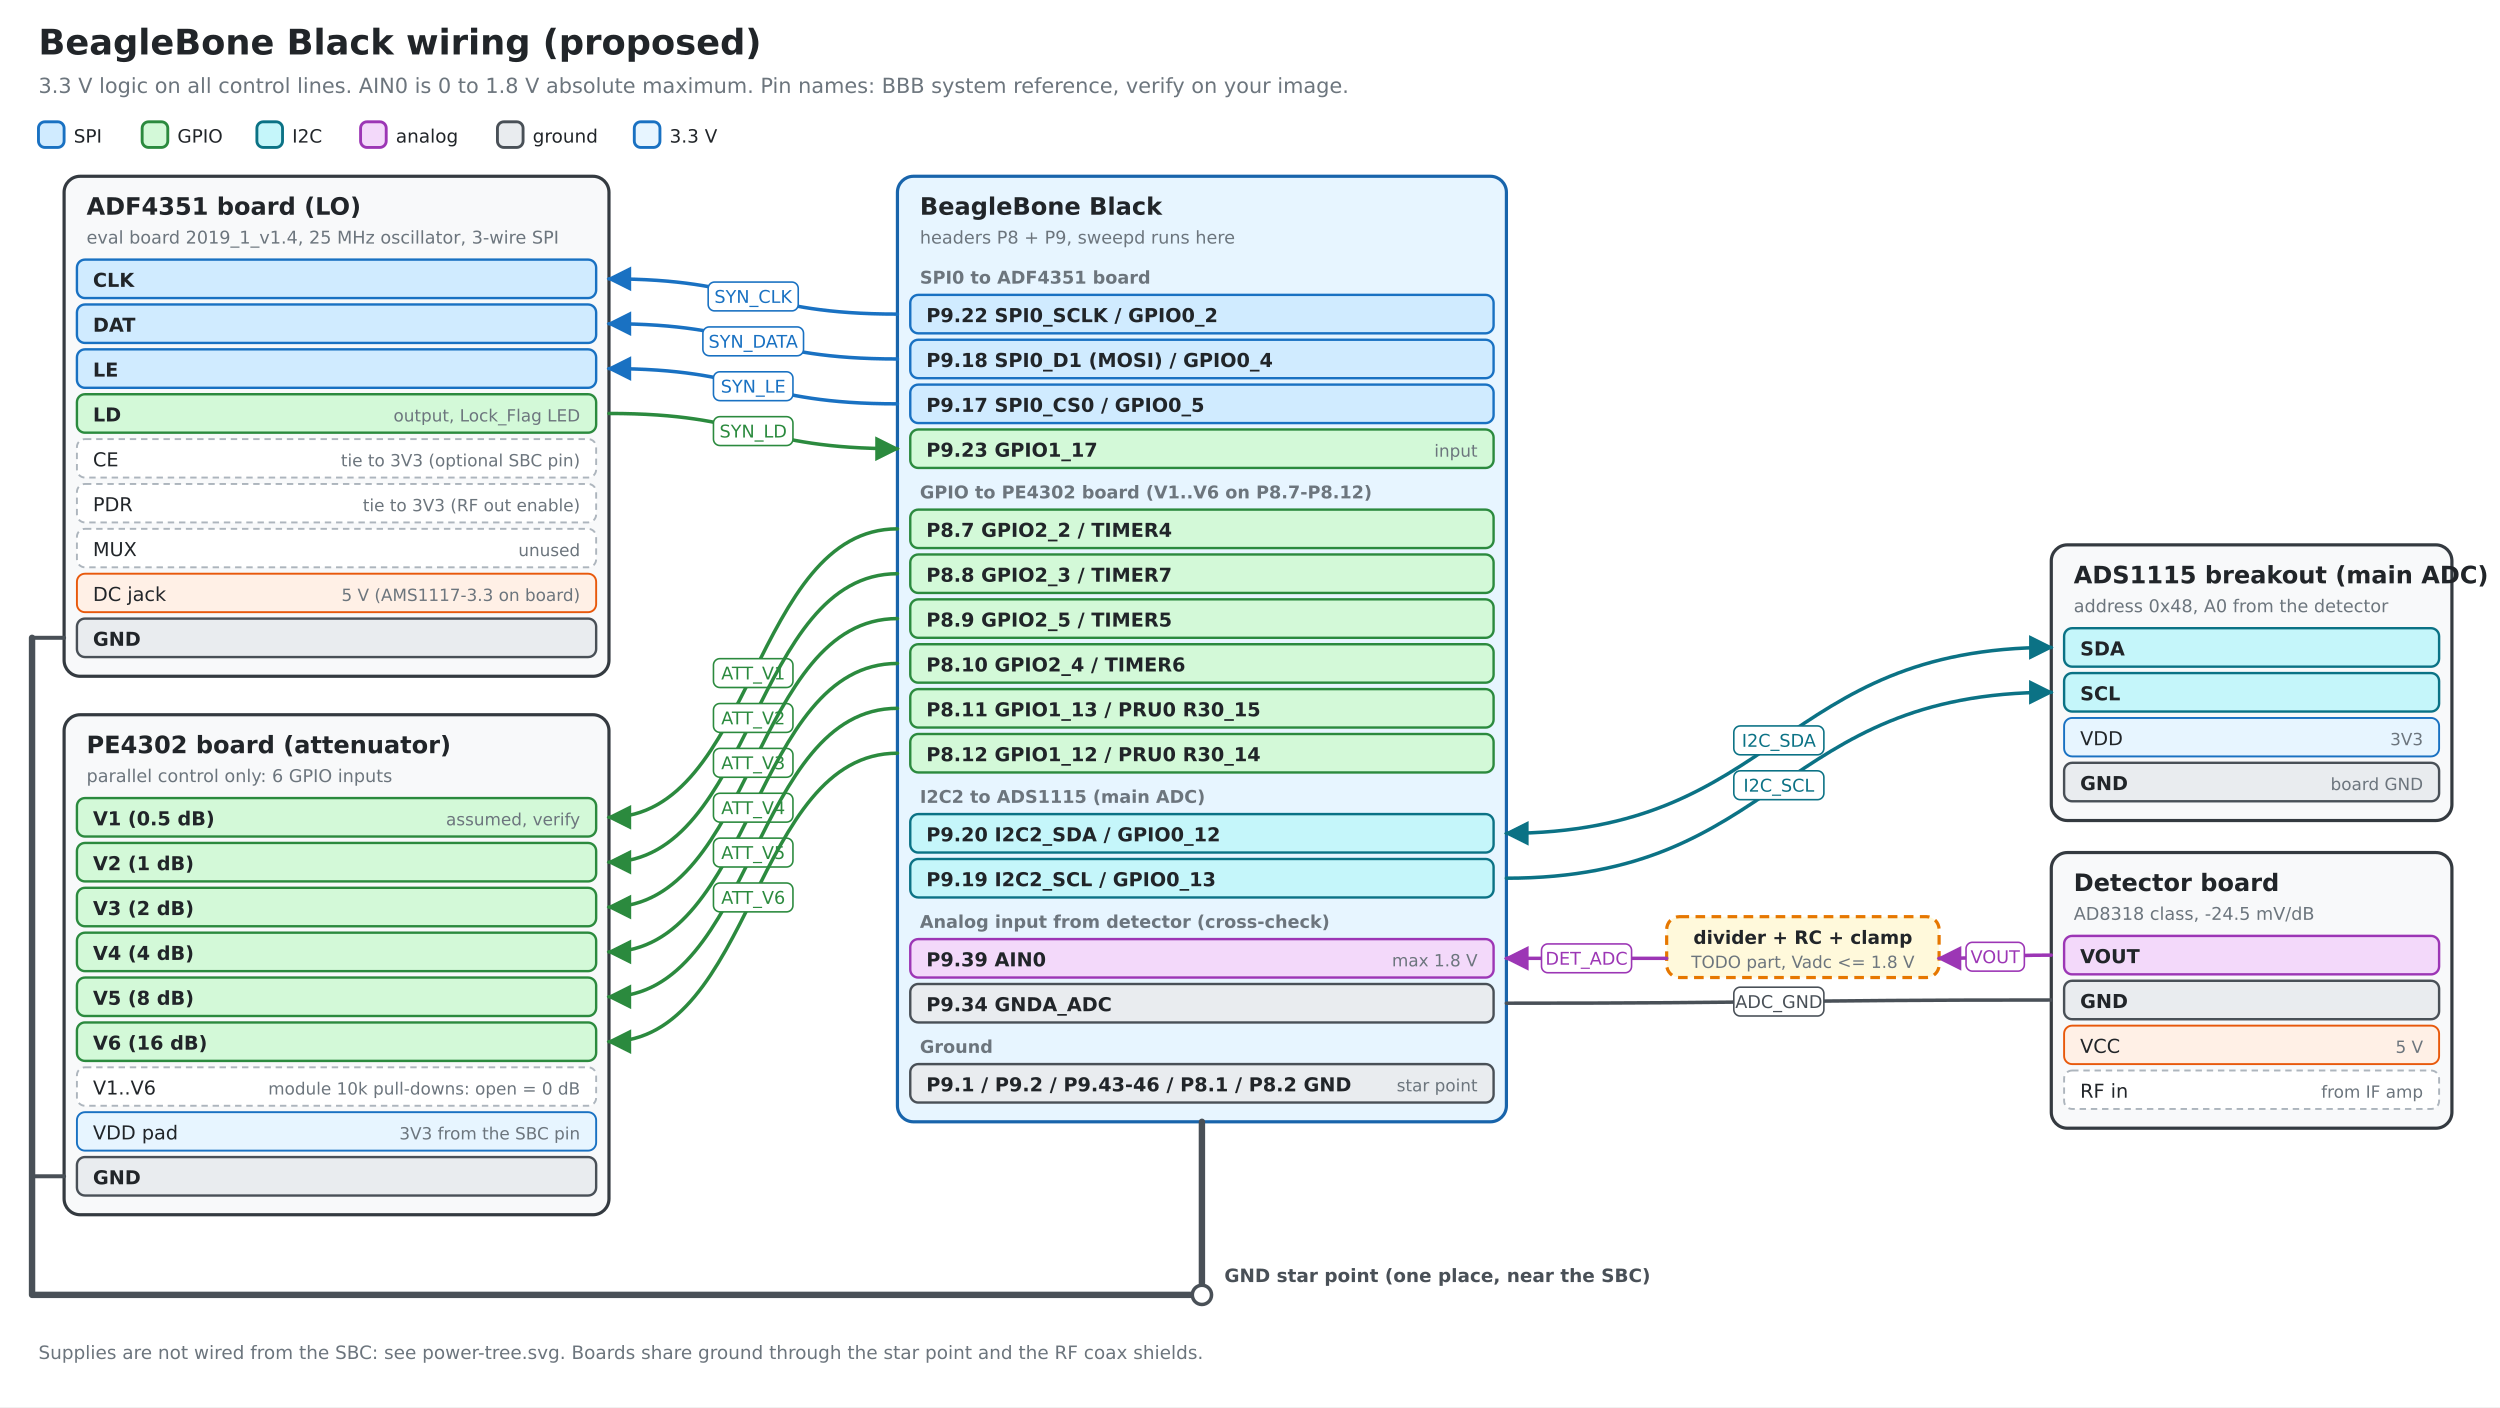
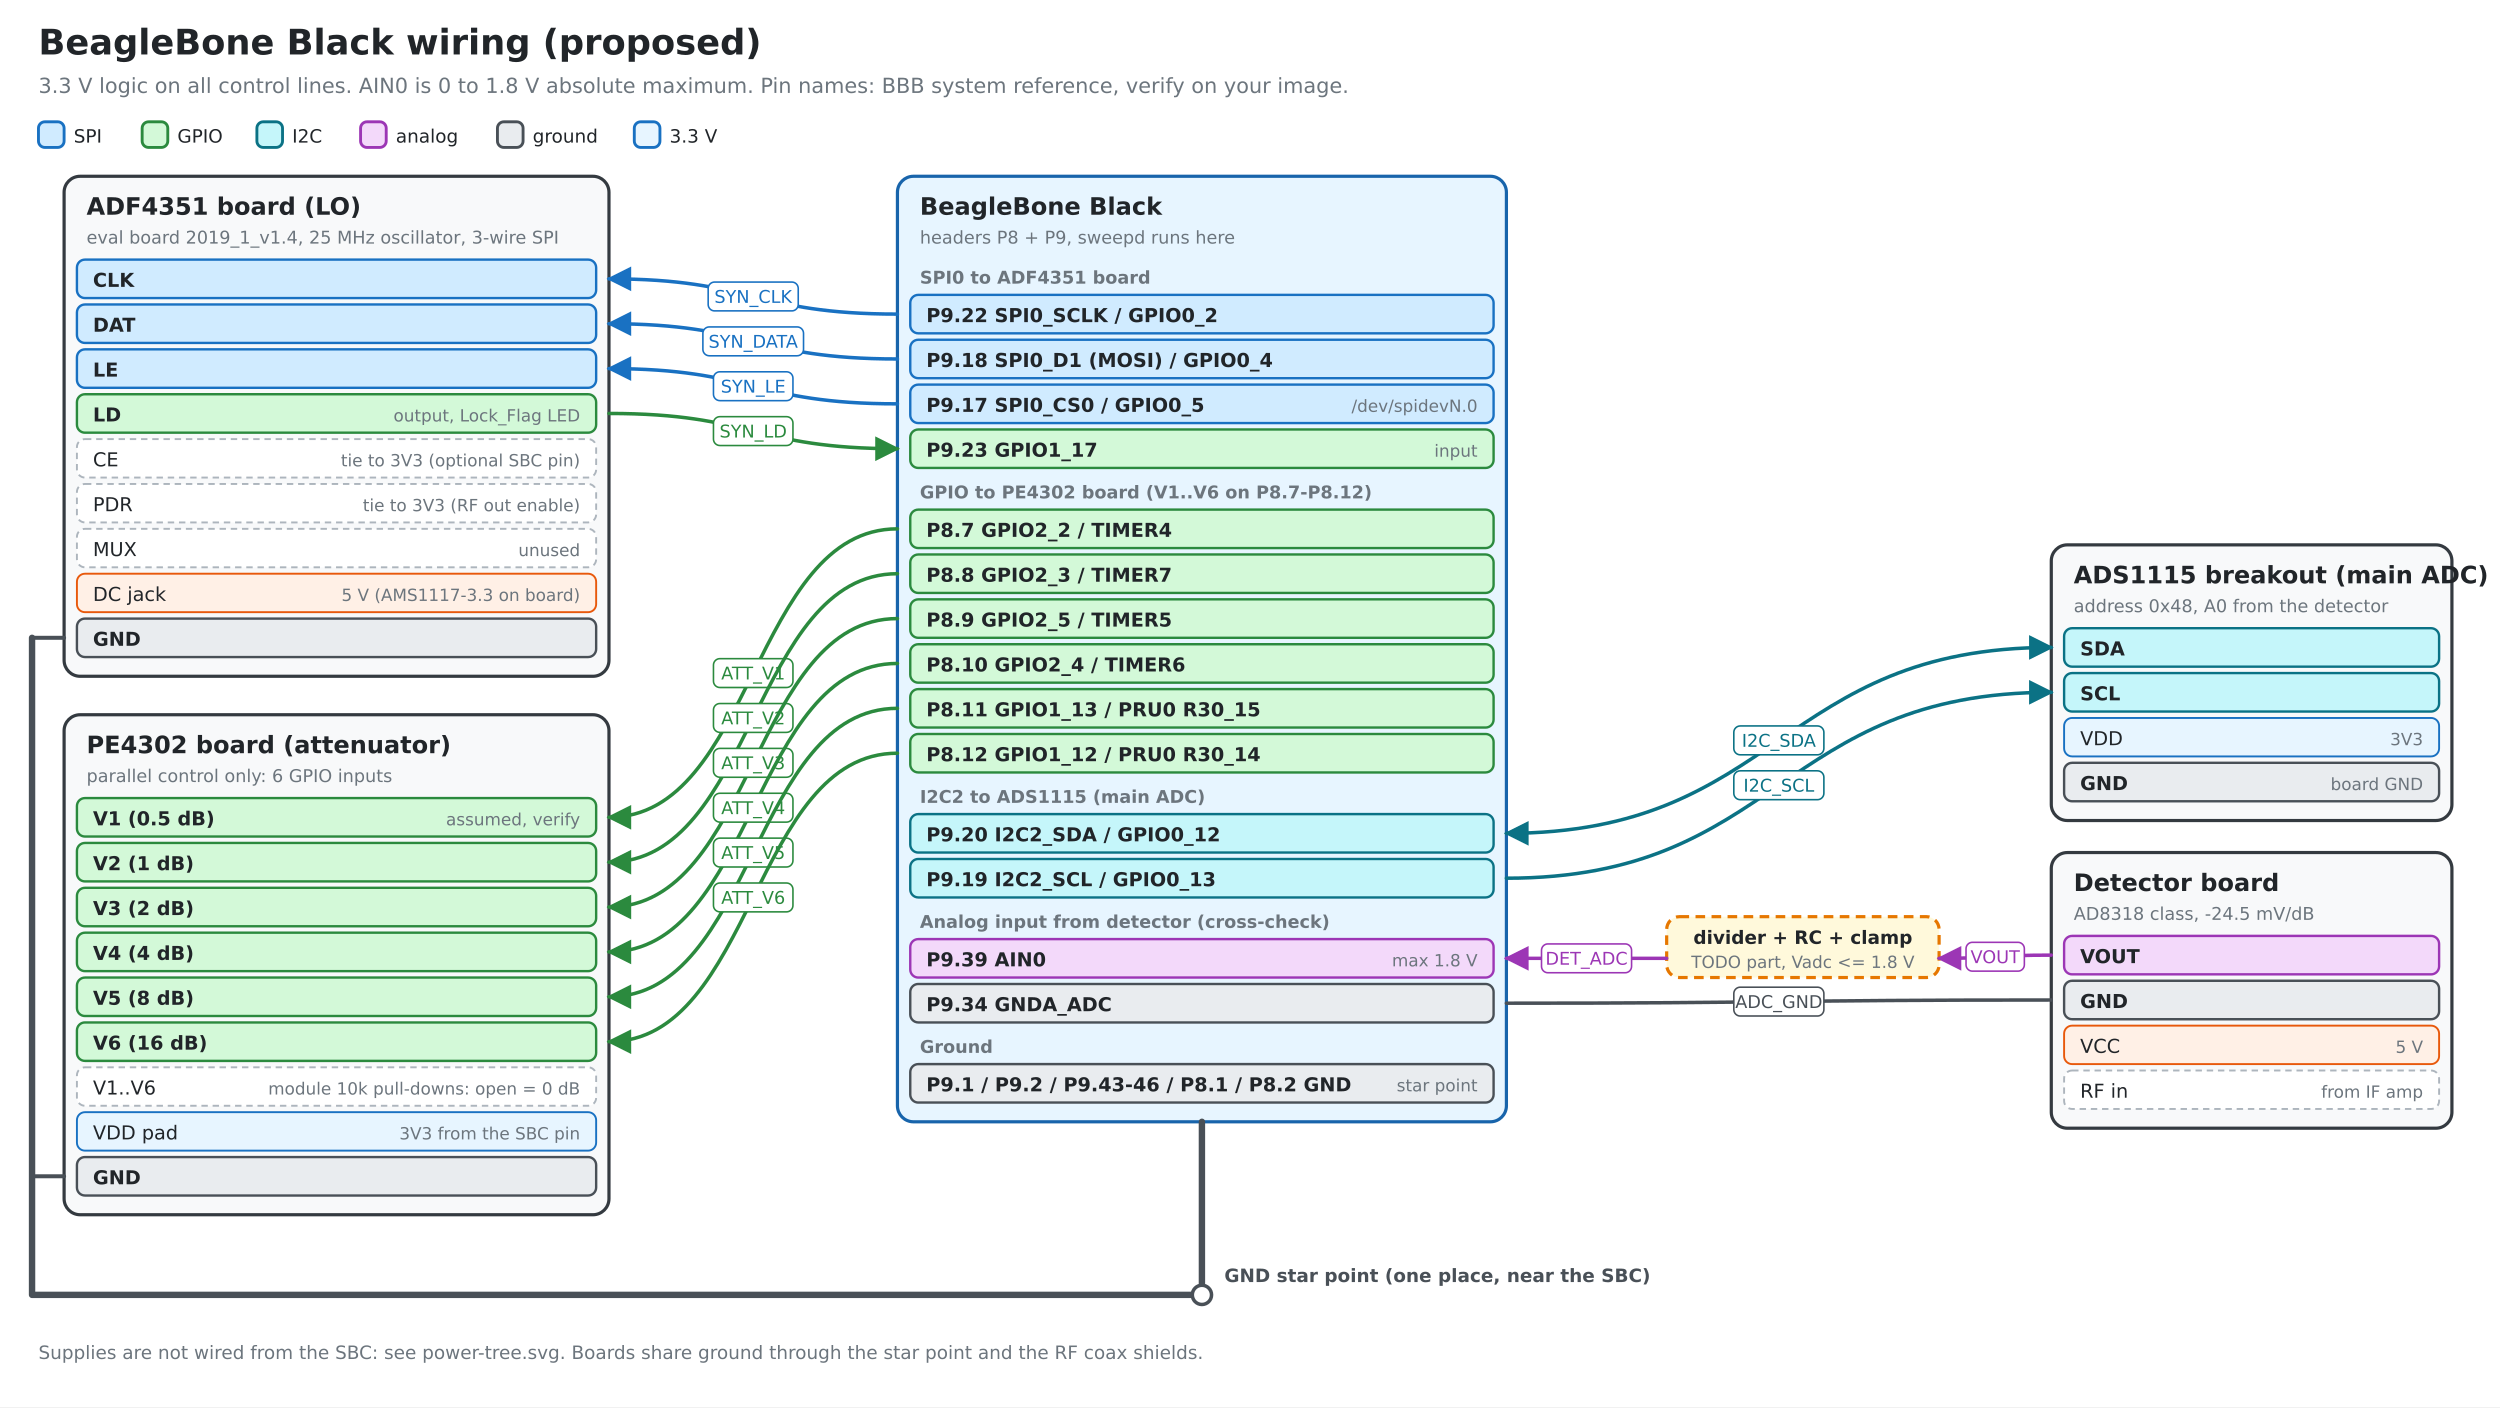
<svg xmlns="http://www.w3.org/2000/svg" width="1560" height="878" viewBox="0 0 1560 878">
  <defs>
    <marker id="a0b7285" viewBox="0 0 10 10" refX="9" refY="5" markerWidth="7" markerHeight="7" orient="auto-start-reverse">
      <path d="M0,0 L10,5 L0,10 z" fill="#0b7285" />
    </marker>
    <marker id="a1971c2" viewBox="0 0 10 10" refX="9" refY="5" markerWidth="7" markerHeight="7" orient="auto-start-reverse">
      <path d="M0,0 L10,5 L0,10 z" fill="#1971c2" />
    </marker>
    <marker id="a2b8a3e" viewBox="0 0 10 10" refX="9" refY="5" markerWidth="7" markerHeight="7" orient="auto-start-reverse">
      <path d="M0,0 L10,5 L0,10 z" fill="#2b8a3e" />
    </marker>
    <marker id="a9c36b5" viewBox="0 0 10 10" refX="9" refY="5" markerWidth="7" markerHeight="7" orient="auto-start-reverse">
      <path d="M0,0 L10,5 L0,10 z" fill="#9c36b5" />
    </marker>
  </defs>
  <rect x="0" y="0" width="1560" height="878" fill="#ffffff" />
  <text x="24.0" y="34.0" font-family="DejaVu Sans, Arial, Helvetica, sans-serif" font-size="22" text-anchor="start" font-weight="bold" fill="#212529">BeagleBone Black wiring (proposed)</text>
  <text x="24.0" y="58.0" font-family="DejaVu Sans, Arial, Helvetica, sans-serif" font-size="13" text-anchor="start" font-weight="normal" fill="#6c757d">3.3 V logic on all control lines. AIN0 is 0 to 1.8 V absolute maximum. Pin names: BBB system reference, verify on your image.</text>
  <rect x="24.0" y="76.0" width="16.0" height="16.0" rx="4" fill="#d0ebff" stroke="#1971c2" stroke-width="1.8" />
  <text x="46.0" y="89.0" font-family="DejaVu Sans, Arial, Helvetica, sans-serif" font-size="11.5" text-anchor="start" font-weight="normal" fill="#212529">SPI</text>
  <rect x="88.7" y="76.0" width="16.0" height="16.0" rx="4" fill="#d3f9d8" stroke="#2b8a3e" stroke-width="1.8" />
  <text x="110.7" y="89.0" font-family="DejaVu Sans, Arial, Helvetica, sans-serif" font-size="11.5" text-anchor="start" font-weight="normal" fill="#212529">GPIO</text>
  <rect x="160.3" y="76.0" width="16.0" height="16.0" rx="4" fill="#c5f6fa" stroke="#0b7285" stroke-width="1.8" />
  <text x="182.3" y="89.0" font-family="DejaVu Sans, Arial, Helvetica, sans-serif" font-size="11.5" text-anchor="start" font-weight="normal" fill="#212529">I2C</text>
  <rect x="225.0" y="76.0" width="16.0" height="16.0" rx="4" fill="#f3d9fa" stroke="#9c36b5" stroke-width="1.8" />
  <text x="247.0" y="89.0" font-family="DejaVu Sans, Arial, Helvetica, sans-serif" font-size="11.5" text-anchor="start" font-weight="normal" fill="#212529">analog</text>
  <rect x="310.4" y="76.0" width="16.0" height="16.0" rx="4" fill="#e9ecef" stroke="#495057" stroke-width="1.8" />
  <text x="332.4" y="89.0" font-family="DejaVu Sans, Arial, Helvetica, sans-serif" font-size="11.5" text-anchor="start" font-weight="normal" fill="#212529">ground</text>
  <rect x="395.8" y="76.0" width="16.0" height="16.0" rx="4" fill="#e7f5ff" stroke="#1971c2" stroke-width="1.8" />
  <text x="417.8" y="89.0" font-family="DejaVu Sans, Arial, Helvetica, sans-serif" font-size="11.5" text-anchor="start" font-weight="normal" fill="#212529">3.3 V</text>
  <rect x="40.0" y="110.0" width="340.0" height="312.0" rx="10" fill="#f8f9fa" stroke="#343a40" stroke-width="2" />
  <text x="54.0" y="134.0" font-family="DejaVu Sans, Arial, Helvetica, sans-serif" font-size="15" text-anchor="start" font-weight="bold" fill="#212529">ADF4351 board (LO)</text>
  <text x="54.0" y="152.0" font-family="DejaVu Sans, Arial, Helvetica, sans-serif" font-size="11" text-anchor="start" font-weight="normal" fill="#6c757d">eval board 2019_1_v1.4, 25 MHz oscillator, 3-wire SPI</text>
  <rect x="48.0" y="162.0" width="324.0" height="24.0" rx="5" fill="#d0ebff" stroke="#1971c2" stroke-width="1.5" />
  <text x="58.0" y="179.0" font-family="DejaVu Sans, Arial, Helvetica, sans-serif" font-size="12" text-anchor="start" font-weight="bold" fill="#212529">CLK</text>
  <rect x="48.0" y="190.0" width="324.0" height="24.0" rx="5" fill="#d0ebff" stroke="#1971c2" stroke-width="1.5" />
  <text x="58.0" y="207.0" font-family="DejaVu Sans, Arial, Helvetica, sans-serif" font-size="12" text-anchor="start" font-weight="bold" fill="#212529">DAT</text>
  <rect x="48.0" y="218.0" width="324.0" height="24.0" rx="5" fill="#d0ebff" stroke="#1971c2" stroke-width="1.5" />
  <text x="58.0" y="235.0" font-family="DejaVu Sans, Arial, Helvetica, sans-serif" font-size="12" text-anchor="start" font-weight="bold" fill="#212529">LE</text>
  <rect x="48.0" y="246.0" width="324.0" height="24.0" rx="5" fill="#d3f9d8" stroke="#2b8a3e" stroke-width="1.5" />
  <text x="58.0" y="263.0" font-family="DejaVu Sans, Arial, Helvetica, sans-serif" font-size="12" text-anchor="start" font-weight="bold" fill="#212529">LD</text>
  <text x="362.0" y="263.0" font-family="DejaVu Sans, Arial, Helvetica, sans-serif" font-size="10.5" text-anchor="end" font-weight="normal" fill="#6c757d">output, Lock_Flag LED</text>
  <rect x="48.0" y="274.0" width="324.0" height="24.0" rx="5" fill="#ffffff" stroke="#adb5bd" stroke-width="1.2" stroke-dasharray="4 3" />
  <text x="58.0" y="291.0" font-family="DejaVu Sans, Arial, Helvetica, sans-serif" font-size="12" text-anchor="start" font-weight="normal" fill="#212529">CE</text>
  <text x="362.0" y="291.0" font-family="DejaVu Sans, Arial, Helvetica, sans-serif" font-size="10.5" text-anchor="end" font-weight="normal" fill="#6c757d">tie to 3V3 (optional SBC pin)</text>
  <rect x="48.0" y="302.0" width="324.0" height="24.0" rx="5" fill="#ffffff" stroke="#adb5bd" stroke-width="1.2" stroke-dasharray="4 3" />
  <text x="58.0" y="319.0" font-family="DejaVu Sans, Arial, Helvetica, sans-serif" font-size="12" text-anchor="start" font-weight="normal" fill="#212529">PDR</text>
  <text x="362.0" y="319.0" font-family="DejaVu Sans, Arial, Helvetica, sans-serif" font-size="10.5" text-anchor="end" font-weight="normal" fill="#6c757d">tie to 3V3 (RF out enable)</text>
  <rect x="48.0" y="330.0" width="324.0" height="24.0" rx="5" fill="#ffffff" stroke="#adb5bd" stroke-width="1.2" stroke-dasharray="4 3" />
  <text x="58.0" y="347.0" font-family="DejaVu Sans, Arial, Helvetica, sans-serif" font-size="12" text-anchor="start" font-weight="normal" fill="#212529">MUX</text>
  <text x="362.0" y="347.0" font-family="DejaVu Sans, Arial, Helvetica, sans-serif" font-size="10.5" text-anchor="end" font-weight="normal" fill="#6c757d">unused</text>
  <rect x="48.0" y="358.0" width="324.0" height="24.0" rx="5" fill="#fff0e6" stroke="#e8590c" stroke-width="1.2" />
  <text x="58.0" y="375.0" font-family="DejaVu Sans, Arial, Helvetica, sans-serif" font-size="12" text-anchor="start" font-weight="normal" fill="#212529">DC jack</text>
  <text x="362.0" y="375.0" font-family="DejaVu Sans, Arial, Helvetica, sans-serif" font-size="10.5" text-anchor="end" font-weight="normal" fill="#6c757d">5 V (AMS1117-3.3 on board)</text>
  <rect x="48.0" y="386.0" width="324.0" height="24.0" rx="5" fill="#e9ecef" stroke="#495057" stroke-width="1.5" />
  <text x="58.0" y="403.0" font-family="DejaVu Sans, Arial, Helvetica, sans-serif" font-size="12" text-anchor="start" font-weight="bold" fill="#212529">GND</text>
  <rect x="40.0" y="446.0" width="340.0" height="312.0" rx="10" fill="#f8f9fa" stroke="#343a40" stroke-width="2" />
  <text x="54.0" y="470.0" font-family="DejaVu Sans, Arial, Helvetica, sans-serif" font-size="15" text-anchor="start" font-weight="bold" fill="#212529">PE4302 board (attenuator)</text>
  <text x="54.0" y="488.0" font-family="DejaVu Sans, Arial, Helvetica, sans-serif" font-size="11" text-anchor="start" font-weight="normal" fill="#6c757d">parallel control only: 6 GPIO inputs</text>
  <rect x="48.0" y="498.0" width="324.0" height="24.0" rx="5" fill="#d3f9d8" stroke="#2b8a3e" stroke-width="1.5" />
  <text x="58.0" y="515.0" font-family="DejaVu Sans, Arial, Helvetica, sans-serif" font-size="12" text-anchor="start" font-weight="bold" fill="#212529">V1  (0.5 dB)</text>
  <text x="362.0" y="515.0" font-family="DejaVu Sans, Arial, Helvetica, sans-serif" font-size="10.5" text-anchor="end" font-weight="normal" fill="#6c757d">assumed, verify</text>
  <rect x="48.0" y="526.0" width="324.0" height="24.0" rx="5" fill="#d3f9d8" stroke="#2b8a3e" stroke-width="1.5" />
  <text x="58.0" y="543.0" font-family="DejaVu Sans, Arial, Helvetica, sans-serif" font-size="12" text-anchor="start" font-weight="bold" fill="#212529">V2  (1 dB)</text>
  <rect x="48.0" y="554.0" width="324.0" height="24.0" rx="5" fill="#d3f9d8" stroke="#2b8a3e" stroke-width="1.5" />
  <text x="58.0" y="571.0" font-family="DejaVu Sans, Arial, Helvetica, sans-serif" font-size="12" text-anchor="start" font-weight="bold" fill="#212529">V3  (2 dB)</text>
  <rect x="48.0" y="582.0" width="324.0" height="24.0" rx="5" fill="#d3f9d8" stroke="#2b8a3e" stroke-width="1.5" />
  <text x="58.0" y="599.0" font-family="DejaVu Sans, Arial, Helvetica, sans-serif" font-size="12" text-anchor="start" font-weight="bold" fill="#212529">V4  (4 dB)</text>
  <rect x="48.0" y="610.0" width="324.0" height="24.0" rx="5" fill="#d3f9d8" stroke="#2b8a3e" stroke-width="1.5" />
  <text x="58.0" y="627.0" font-family="DejaVu Sans, Arial, Helvetica, sans-serif" font-size="12" text-anchor="start" font-weight="bold" fill="#212529">V5  (8 dB)</text>
  <rect x="48.0" y="638.0" width="324.0" height="24.0" rx="5" fill="#d3f9d8" stroke="#2b8a3e" stroke-width="1.5" />
  <text x="58.0" y="655.0" font-family="DejaVu Sans, Arial, Helvetica, sans-serif" font-size="12" text-anchor="start" font-weight="bold" fill="#212529">V6  (16 dB)</text>
  <rect x="48.0" y="666.0" width="324.0" height="24.0" rx="5" fill="#ffffff" stroke="#adb5bd" stroke-width="1.2" stroke-dasharray="4 3" />
  <text x="58.0" y="683.0" font-family="DejaVu Sans, Arial, Helvetica, sans-serif" font-size="12" text-anchor="start" font-weight="normal" fill="#212529">V1..V6</text>
  <text x="362.0" y="683.0" font-family="DejaVu Sans, Arial, Helvetica, sans-serif" font-size="10.5" text-anchor="end" font-weight="normal" fill="#6c757d">module 10k pull-downs: open = 0 dB</text>
  <rect x="48.0" y="694.0" width="324.0" height="24.0" rx="5" fill="#e7f5ff" stroke="#1971c2" stroke-width="1.2" />
  <text x="58.0" y="711.0" font-family="DejaVu Sans, Arial, Helvetica, sans-serif" font-size="12" text-anchor="start" font-weight="normal" fill="#212529">VDD pad</text>
  <text x="362.0" y="711.0" font-family="DejaVu Sans, Arial, Helvetica, sans-serif" font-size="10.5" text-anchor="end" font-weight="normal" fill="#6c757d">3V3 from the SBC pin</text>
  <rect x="48.0" y="722.0" width="324.0" height="24.0" rx="5" fill="#e9ecef" stroke="#495057" stroke-width="1.5" />
  <text x="58.0" y="739.0" font-family="DejaVu Sans, Arial, Helvetica, sans-serif" font-size="12" text-anchor="start" font-weight="bold" fill="#212529">GND</text>
  <rect x="560.0" y="110.0" width="380.0" height="590.0" rx="10" fill="#e7f5ff" stroke="#1864ab" stroke-width="2" />
  <text x="574.0" y="134.0" font-family="DejaVu Sans, Arial, Helvetica, sans-serif" font-size="15" text-anchor="start" font-weight="bold" fill="#212529">BeagleBone Black</text>
  <text x="574.0" y="152.0" font-family="DejaVu Sans, Arial, Helvetica, sans-serif" font-size="11" text-anchor="start" font-weight="normal" fill="#6c757d">headers P8 + P9, sweepd runs here</text>
  <text x="574.0" y="177.0" font-family="DejaVu Sans, Arial, Helvetica, sans-serif" font-size="11" text-anchor="start" font-weight="bold" fill="#6c757d">SPI0 to ADF4351 board</text>
  <rect x="568.0" y="184.0" width="364.0" height="24.0" rx="5" fill="#d0ebff" stroke="#1971c2" stroke-width="1.5" />
  <text x="578.0" y="201.0" font-family="DejaVu Sans, Arial, Helvetica, sans-serif" font-size="12" text-anchor="start" font-weight="bold" fill="#212529">P9.22  SPI0_SCLK / GPIO0_2</text>
  <rect x="568.0" y="212.0" width="364.0" height="24.0" rx="5" fill="#d0ebff" stroke="#1971c2" stroke-width="1.5" />
  <text x="578.0" y="229.0" font-family="DejaVu Sans, Arial, Helvetica, sans-serif" font-size="12" text-anchor="start" font-weight="bold" fill="#212529">P9.18  SPI0_D1 (MOSI) / GPIO0_4</text>
  <rect x="568.0" y="240.0" width="364.0" height="24.0" rx="5" fill="#d0ebff" stroke="#1971c2" stroke-width="1.5" />
  <text x="578.0" y="257.0" font-family="DejaVu Sans, Arial, Helvetica, sans-serif" font-size="12" text-anchor="start" font-weight="bold" fill="#212529">P9.17  SPI0_CS0 / GPIO0_5</text>
+   <text x="922.0" y="257.0" font-family="DejaVu Sans, Arial, Helvetica, sans-serif" font-size="10.5" text-anchor="end" font-weight="normal" fill="#6c757d">/dev/spidevN.0</text>
  <rect x="568.0" y="268.0" width="364.0" height="24.0" rx="5" fill="#d3f9d8" stroke="#2b8a3e" stroke-width="1.5" />
  <text x="578.0" y="285.0" font-family="DejaVu Sans, Arial, Helvetica, sans-serif" font-size="12" text-anchor="start" font-weight="bold" fill="#212529">P9.23  GPIO1_17</text>
  <text x="922.0" y="285.0" font-family="DejaVu Sans, Arial, Helvetica, sans-serif" font-size="10.5" text-anchor="end" font-weight="normal" fill="#6c757d">input</text>
  <text x="574.0" y="311.0" font-family="DejaVu Sans, Arial, Helvetica, sans-serif" font-size="11" text-anchor="start" font-weight="bold" fill="#6c757d">GPIO to PE4302 board (V1..V6 on P8.7-P8.12)</text>
  <rect x="568.0" y="318.0" width="364.0" height="24.0" rx="5" fill="#d3f9d8" stroke="#2b8a3e" stroke-width="1.5" />
  <text x="578.0" y="335.0" font-family="DejaVu Sans, Arial, Helvetica, sans-serif" font-size="12" text-anchor="start" font-weight="bold" fill="#212529">P8.7  GPIO2_2 / TIMER4</text>
  <rect x="568.0" y="346.0" width="364.0" height="24.0" rx="5" fill="#d3f9d8" stroke="#2b8a3e" stroke-width="1.5" />
  <text x="578.0" y="363.0" font-family="DejaVu Sans, Arial, Helvetica, sans-serif" font-size="12" text-anchor="start" font-weight="bold" fill="#212529">P8.8  GPIO2_3 / TIMER7</text>
  <rect x="568.0" y="374.0" width="364.0" height="24.0" rx="5" fill="#d3f9d8" stroke="#2b8a3e" stroke-width="1.5" />
  <text x="578.0" y="391.0" font-family="DejaVu Sans, Arial, Helvetica, sans-serif" font-size="12" text-anchor="start" font-weight="bold" fill="#212529">P8.9  GPIO2_5 / TIMER5</text>
  <rect x="568.0" y="402.0" width="364.0" height="24.0" rx="5" fill="#d3f9d8" stroke="#2b8a3e" stroke-width="1.5" />
  <text x="578.0" y="419.0" font-family="DejaVu Sans, Arial, Helvetica, sans-serif" font-size="12" text-anchor="start" font-weight="bold" fill="#212529">P8.10  GPIO2_4 / TIMER6</text>
  <rect x="568.0" y="430.0" width="364.0" height="24.0" rx="5" fill="#d3f9d8" stroke="#2b8a3e" stroke-width="1.5" />
  <text x="578.0" y="447.0" font-family="DejaVu Sans, Arial, Helvetica, sans-serif" font-size="12" text-anchor="start" font-weight="bold" fill="#212529">P8.11  GPIO1_13 / PRU0 R30_15</text>
  <rect x="568.0" y="458.0" width="364.0" height="24.0" rx="5" fill="#d3f9d8" stroke="#2b8a3e" stroke-width="1.5" />
  <text x="578.0" y="475.0" font-family="DejaVu Sans, Arial, Helvetica, sans-serif" font-size="12" text-anchor="start" font-weight="bold" fill="#212529">P8.12  GPIO1_12 / PRU0 R30_14</text>
  <text x="574.0" y="501.0" font-family="DejaVu Sans, Arial, Helvetica, sans-serif" font-size="11" text-anchor="start" font-weight="bold" fill="#6c757d">I2C2 to ADS1115 (main ADC)</text>
  <rect x="568.0" y="508.0" width="364.0" height="24.0" rx="5" fill="#c5f6fa" stroke="#0b7285" stroke-width="1.5" />
  <text x="578.0" y="525.0" font-family="DejaVu Sans, Arial, Helvetica, sans-serif" font-size="12" text-anchor="start" font-weight="bold" fill="#212529">P9.20  I2C2_SDA / GPIO0_12</text>
  <rect x="568.0" y="536.0" width="364.0" height="24.0" rx="5" fill="#c5f6fa" stroke="#0b7285" stroke-width="1.5" />
  <text x="578.0" y="553.0" font-family="DejaVu Sans, Arial, Helvetica, sans-serif" font-size="12" text-anchor="start" font-weight="bold" fill="#212529">P9.19  I2C2_SCL / GPIO0_13</text>
  <text x="574.0" y="579.0" font-family="DejaVu Sans, Arial, Helvetica, sans-serif" font-size="11" text-anchor="start" font-weight="bold" fill="#6c757d">Analog input from detector (cross-check)</text>
  <rect x="568.0" y="586.0" width="364.0" height="24.0" rx="5" fill="#f3d9fa" stroke="#9c36b5" stroke-width="1.5" />
  <text x="578.0" y="603.0" font-family="DejaVu Sans, Arial, Helvetica, sans-serif" font-size="12" text-anchor="start" font-weight="bold" fill="#212529">P9.39  AIN0</text>
  <text x="922.0" y="603.0" font-family="DejaVu Sans, Arial, Helvetica, sans-serif" font-size="10.5" text-anchor="end" font-weight="normal" fill="#6c757d">max 1.8 V</text>
  <rect x="568.0" y="614.0" width="364.0" height="24.0" rx="5" fill="#e9ecef" stroke="#495057" stroke-width="1.5" />
  <text x="578.0" y="631.0" font-family="DejaVu Sans, Arial, Helvetica, sans-serif" font-size="12" text-anchor="start" font-weight="bold" fill="#212529">P9.34  GNDA_ADC</text>
  <text x="574.0" y="657.0" font-family="DejaVu Sans, Arial, Helvetica, sans-serif" font-size="11" text-anchor="start" font-weight="bold" fill="#6c757d">Ground</text>
  <rect x="568.0" y="664.0" width="364.0" height="24.0" rx="5" fill="#e9ecef" stroke="#495057" stroke-width="1.5" />
  <text x="578.0" y="681.0" font-family="DejaVu Sans, Arial, Helvetica, sans-serif" font-size="12" text-anchor="start" font-weight="bold" fill="#212529">P9.1 / P9.2 / P9.43-46 / P8.1 / P8.2  GND</text>
  <text x="922.0" y="681.0" font-family="DejaVu Sans, Arial, Helvetica, sans-serif" font-size="10.5" text-anchor="end" font-weight="normal" fill="#6c757d">star point</text>
  <path d="M560.0,196.0 C470.0,196.0 470.0,174.0 380.0,174.0" fill="none" stroke="#1971c2" stroke-width="2.2" marker-end="url(#a1971c2)" stroke-linecap="round" stroke-linejoin="round" />
  <rect x="441.9" y="176.0" width="56.2" height="18.0" rx="4" fill="#ffffff" stroke="#1971c2" stroke-width="1" />
  <text x="470.0" y="189.0" font-family="DejaVu Sans, Arial, Helvetica, sans-serif" font-size="11" text-anchor="middle" font-weight="normal" fill="#1971c2">SYN_CLK</text>
  <path d="M560.0,224.0 C470.0,224.0 470.0,202.0 380.0,202.0" fill="none" stroke="#1971c2" stroke-width="2.2" marker-end="url(#a1971c2)" stroke-linecap="round" stroke-linejoin="round" />
  <rect x="438.6" y="204.0" width="62.8" height="18.0" rx="4" fill="#ffffff" stroke="#1971c2" stroke-width="1" />
  <text x="470.0" y="217.0" font-family="DejaVu Sans, Arial, Helvetica, sans-serif" font-size="11" text-anchor="middle" font-weight="normal" fill="#1971c2">SYN_DATA</text>
  <path d="M560.0,252.0 C470.0,252.0 470.0,230.0 380.0,230.0" fill="none" stroke="#1971c2" stroke-width="2.2" marker-end="url(#a1971c2)" stroke-linecap="round" stroke-linejoin="round" />
  <rect x="445.2" y="232.0" width="49.6" height="18.0" rx="4" fill="#ffffff" stroke="#1971c2" stroke-width="1" />
  <text x="470.0" y="245.0" font-family="DejaVu Sans, Arial, Helvetica, sans-serif" font-size="11" text-anchor="middle" font-weight="normal" fill="#1971c2">SYN_LE</text>
  <path d="M380.0,258.0 C470.0,258.0 470.0,280.0 560.0,280.0" fill="none" stroke="#2b8a3e" stroke-width="2.2" marker-end="url(#a2b8a3e)" stroke-linecap="round" stroke-linejoin="round" />
  <rect x="445.2" y="260.0" width="49.6" height="18.0" rx="4" fill="#ffffff" stroke="#2b8a3e" stroke-width="1" />
  <text x="470.0" y="273.0" font-family="DejaVu Sans, Arial, Helvetica, sans-serif" font-size="11" text-anchor="middle" font-weight="normal" fill="#2b8a3e">SYN_LD</text>
  <path d="M560.0,330.0 C470.0,330.0 470.0,510.0 380.0,510.0" fill="none" stroke="#2b8a3e" stroke-width="2.2" marker-end="url(#a2b8a3e)" stroke-linecap="round" stroke-linejoin="round" />
  <rect x="445.2" y="411.0" width="49.6" height="18.0" rx="4" fill="#ffffff" stroke="#2b8a3e" stroke-width="1" />
  <text x="470.0" y="424.0" font-family="DejaVu Sans, Arial, Helvetica, sans-serif" font-size="11" text-anchor="middle" font-weight="normal" fill="#2b8a3e">ATT_V1</text>
  <path d="M560.0,358.0 C470.0,358.0 470.0,538.0 380.0,538.0" fill="none" stroke="#2b8a3e" stroke-width="2.2" marker-end="url(#a2b8a3e)" stroke-linecap="round" stroke-linejoin="round" />
  <rect x="445.2" y="439.0" width="49.6" height="18.0" rx="4" fill="#ffffff" stroke="#2b8a3e" stroke-width="1" />
  <text x="470.0" y="452.0" font-family="DejaVu Sans, Arial, Helvetica, sans-serif" font-size="11" text-anchor="middle" font-weight="normal" fill="#2b8a3e">ATT_V2</text>
  <path d="M560.0,386.0 C470.0,386.0 470.0,566.0 380.0,566.0" fill="none" stroke="#2b8a3e" stroke-width="2.2" marker-end="url(#a2b8a3e)" stroke-linecap="round" stroke-linejoin="round" />
  <rect x="445.2" y="467.0" width="49.6" height="18.0" rx="4" fill="#ffffff" stroke="#2b8a3e" stroke-width="1" />
  <text x="470.0" y="480.0" font-family="DejaVu Sans, Arial, Helvetica, sans-serif" font-size="11" text-anchor="middle" font-weight="normal" fill="#2b8a3e">ATT_V3</text>
  <path d="M560.0,414.0 C470.0,414.0 470.0,594.0 380.0,594.0" fill="none" stroke="#2b8a3e" stroke-width="2.2" marker-end="url(#a2b8a3e)" stroke-linecap="round" stroke-linejoin="round" />
  <rect x="445.2" y="495.0" width="49.6" height="18.0" rx="4" fill="#ffffff" stroke="#2b8a3e" stroke-width="1" />
  <text x="470.0" y="508.0" font-family="DejaVu Sans, Arial, Helvetica, sans-serif" font-size="11" text-anchor="middle" font-weight="normal" fill="#2b8a3e">ATT_V4</text>
  <path d="M560.0,442.0 C470.0,442.0 470.0,622.0 380.0,622.0" fill="none" stroke="#2b8a3e" stroke-width="2.2" marker-end="url(#a2b8a3e)" stroke-linecap="round" stroke-linejoin="round" />
  <rect x="445.2" y="523.0" width="49.6" height="18.0" rx="4" fill="#ffffff" stroke="#2b8a3e" stroke-width="1" />
  <text x="470.0" y="536.0" font-family="DejaVu Sans, Arial, Helvetica, sans-serif" font-size="11" text-anchor="middle" font-weight="normal" fill="#2b8a3e">ATT_V5</text>
  <path d="M560.0,470.0 C470.0,470.0 470.0,650.0 380.0,650.0" fill="none" stroke="#2b8a3e" stroke-width="2.2" marker-end="url(#a2b8a3e)" stroke-linecap="round" stroke-linejoin="round" />
  <rect x="445.2" y="551.0" width="49.6" height="18.0" rx="4" fill="#ffffff" stroke="#2b8a3e" stroke-width="1" />
  <text x="470.0" y="564.0" font-family="DejaVu Sans, Arial, Helvetica, sans-serif" font-size="11" text-anchor="middle" font-weight="normal" fill="#2b8a3e">ATT_V6</text>
  <rect x="1040.0" y="572.0" width="170.0" height="38.0" rx="8" fill="#fff9db" stroke="#e67700" stroke-width="2" stroke-dasharray="6 4" />
  <text x="1125.0" y="589.0" font-family="DejaVu Sans, Arial, Helvetica, sans-serif" font-size="11.5" text-anchor="middle" font-weight="bold" fill="#212529">divider + RC + clamp</text>
  <text x="1125.0" y="604.0" font-family="DejaVu Sans, Arial, Helvetica, sans-serif" font-size="10.5" text-anchor="middle" font-weight="normal" fill="#6c757d">TODO part, Vadc &lt;= 1.8 V</text>
  <rect x="1280.0" y="532.0" width="250.0" height="172.0" rx="10" fill="#f8f9fa" stroke="#343a40" stroke-width="2" />
  <text x="1294.0" y="556.0" font-family="DejaVu Sans, Arial, Helvetica, sans-serif" font-size="15" text-anchor="start" font-weight="bold" fill="#212529">Detector board</text>
  <text x="1294.0" y="574.0" font-family="DejaVu Sans, Arial, Helvetica, sans-serif" font-size="11" text-anchor="start" font-weight="normal" fill="#6c757d">AD8318 class, -24.5 mV/dB</text>
  <rect x="1288.0" y="584.0" width="234.0" height="24.0" rx="5" fill="#f3d9fa" stroke="#9c36b5" stroke-width="1.5" />
  <text x="1298.0" y="601.0" font-family="DejaVu Sans, Arial, Helvetica, sans-serif" font-size="12" text-anchor="start" font-weight="bold" fill="#212529">VOUT</text>
  <rect x="1288.0" y="612.0" width="234.0" height="24.0" rx="5" fill="#e9ecef" stroke="#495057" stroke-width="1.5" />
  <text x="1298.0" y="629.0" font-family="DejaVu Sans, Arial, Helvetica, sans-serif" font-size="12" text-anchor="start" font-weight="bold" fill="#212529">GND</text>
  <rect x="1288.0" y="640.0" width="234.0" height="24.0" rx="5" fill="#fff0e6" stroke="#e8590c" stroke-width="1.2" />
  <text x="1298.0" y="657.0" font-family="DejaVu Sans, Arial, Helvetica, sans-serif" font-size="12" text-anchor="start" font-weight="normal" fill="#212529">VCC</text>
  <text x="1512.0" y="657.0" font-family="DejaVu Sans, Arial, Helvetica, sans-serif" font-size="10.5" text-anchor="end" font-weight="normal" fill="#6c757d">5 V</text>
  <rect x="1288.0" y="668.0" width="234.0" height="24.0" rx="5" fill="#ffffff" stroke="#adb5bd" stroke-width="1.2" stroke-dasharray="4 3" />
  <text x="1298.0" y="685.0" font-family="DejaVu Sans, Arial, Helvetica, sans-serif" font-size="12" text-anchor="start" font-weight="normal" fill="#212529">RF in</text>
  <text x="1512.0" y="685.0" font-family="DejaVu Sans, Arial, Helvetica, sans-serif" font-size="10.5" text-anchor="end" font-weight="normal" fill="#6c757d">from IF amp</text>
  <rect x="1280.0" y="340.0" width="250.0" height="172.0" rx="10" fill="#f8f9fa" stroke="#343a40" stroke-width="2" />
  <text x="1294.0" y="364.0" font-family="DejaVu Sans, Arial, Helvetica, sans-serif" font-size="15" text-anchor="start" font-weight="bold" fill="#212529">ADS1115 breakout (main ADC)</text>
  <text x="1294.0" y="382.0" font-family="DejaVu Sans, Arial, Helvetica, sans-serif" font-size="11" text-anchor="start" font-weight="normal" fill="#6c757d">address 0x48, A0 from the detector</text>
  <rect x="1288.0" y="392.0" width="234.0" height="24.0" rx="5" fill="#c5f6fa" stroke="#0b7285" stroke-width="1.5" />
  <text x="1298.0" y="409.0" font-family="DejaVu Sans, Arial, Helvetica, sans-serif" font-size="12" text-anchor="start" font-weight="bold" fill="#212529">SDA</text>
  <rect x="1288.0" y="420.0" width="234.0" height="24.0" rx="5" fill="#c5f6fa" stroke="#0b7285" stroke-width="1.5" />
  <text x="1298.0" y="437.0" font-family="DejaVu Sans, Arial, Helvetica, sans-serif" font-size="12" text-anchor="start" font-weight="bold" fill="#212529">SCL</text>
  <rect x="1288.0" y="448.0" width="234.0" height="24.0" rx="5" fill="#e7f5ff" stroke="#1971c2" stroke-width="1.2" />
  <text x="1298.0" y="465.0" font-family="DejaVu Sans, Arial, Helvetica, sans-serif" font-size="12" text-anchor="start" font-weight="normal" fill="#212529">VDD</text>
  <text x="1512.0" y="465.0" font-family="DejaVu Sans, Arial, Helvetica, sans-serif" font-size="10.5" text-anchor="end" font-weight="normal" fill="#6c757d">3V3</text>
  <rect x="1288.0" y="476.0" width="234.0" height="24.0" rx="5" fill="#e9ecef" stroke="#495057" stroke-width="1.5" />
  <text x="1298.0" y="493.0" font-family="DejaVu Sans, Arial, Helvetica, sans-serif" font-size="12" text-anchor="start" font-weight="bold" fill="#212529">GND</text>
  <text x="1512.0" y="493.0" font-family="DejaVu Sans, Arial, Helvetica, sans-serif" font-size="10.5" text-anchor="end" font-weight="normal" fill="#6c757d">board GND</text>
  <path d="M940.0,520.0 C1110.0,520.0 1110.0,404.0 1280.0,404.0" fill="none" stroke="#0b7285" stroke-width="2.2" marker-end="url(#a0b7285)" marker-start="url(#a0b7285)" stroke-linecap="round" stroke-linejoin="round" />
  <rect x="1081.9" y="453.0" width="56.2" height="18.0" rx="4" fill="#ffffff" stroke="#0b7285" stroke-width="1" />
  <text x="1110.0" y="466.0" font-family="DejaVu Sans, Arial, Helvetica, sans-serif" font-size="11" text-anchor="middle" font-weight="normal" fill="#0b7285">I2C_SDA</text>
  <path d="M940.0,548.0 C1110.0,548.0 1110.0,432.0 1280.0,432.0" fill="none" stroke="#0b7285" stroke-width="2.2" marker-end="url(#a0b7285)" stroke-linecap="round" stroke-linejoin="round" />
  <rect x="1081.9" y="481.0" width="56.2" height="18.0" rx="4" fill="#ffffff" stroke="#0b7285" stroke-width="1" />
  <text x="1110.0" y="494.0" font-family="DejaVu Sans, Arial, Helvetica, sans-serif" font-size="11" text-anchor="middle" font-weight="normal" fill="#0b7285">I2C_SCL</text>
  <path d="M1280.0,596.0 C1245.0,596.0 1245.0,598.0 1210.0,598.0" fill="none" stroke="#9c36b5" stroke-width="2.2" marker-end="url(#a9c36b5)" stroke-linecap="round" stroke-linejoin="round" />
  <rect x="1226.8" y="588.0" width="36.4" height="18.0" rx="4" fill="#ffffff" stroke="#9c36b5" stroke-width="1" />
  <text x="1245.0" y="601.0" font-family="DejaVu Sans, Arial, Helvetica, sans-serif" font-size="11" text-anchor="middle" font-weight="normal" fill="#9c36b5">VOUT</text>
  <path d="M1040.0,598.0 C990.0,598.0 990.0,598.0 940.0,598.0" fill="none" stroke="#9c36b5" stroke-width="2.2" marker-end="url(#a9c36b5)" stroke-linecap="round" stroke-linejoin="round" />
  <rect x="961.9" y="589.0" width="56.2" height="18.0" rx="4" fill="#ffffff" stroke="#9c36b5" stroke-width="1" />
  <text x="990.0" y="602.0" font-family="DejaVu Sans, Arial, Helvetica, sans-serif" font-size="11" text-anchor="middle" font-weight="normal" fill="#9c36b5">DET_ADC</text>
  <path d="M940.0,626.0 C1110.0,626.0 1110.0,624.0 1280.0,624.0" fill="none" stroke="#495057" stroke-width="2.2" stroke-linecap="round" stroke-linejoin="round" />
  <rect x="1081.9" y="616.0" width="56.2" height="18.0" rx="4" fill="#ffffff" stroke="#495057" stroke-width="1" />
  <text x="1110.0" y="629.0" font-family="DejaVu Sans, Arial, Helvetica, sans-serif" font-size="11" text-anchor="middle" font-weight="normal" fill="#495057">ADC_GND</text>
  <path d="M40.0,398.0 L20,398.0" fill="none" stroke="#495057" stroke-width="2.5" stroke-linecap="round" stroke-linejoin="round" />
  <path d="M40.0,734.0 L20,734.0" fill="none" stroke="#495057" stroke-width="2.5" stroke-linecap="round" stroke-linejoin="round" />
  <path d="M20,398.0 L20,808 L750.0,808" fill="none" stroke="#495057" stroke-width="4" stroke-linecap="round" stroke-linejoin="round" />
  <path d="M750.0,700.0 L750.0,808" fill="none" stroke="#495057" stroke-width="4" stroke-linecap="round" stroke-linejoin="round" />
  <circle cx="750.0" cy="808.0" r="6" fill="#fff" stroke="#495057" stroke-width="2.2" />
  <text x="764.0" y="800.0" font-family="DejaVu Sans, Arial, Helvetica, sans-serif" font-size="11.5" text-anchor="start" font-weight="bold" fill="#495057">GND star point (one place, near the SBC)</text>
  <text x="24.0" y="848.0" font-family="DejaVu Sans, Arial, Helvetica, sans-serif" font-size="11.5" text-anchor="start" font-weight="normal" fill="#6c757d">Supplies are not wired from the SBC: see power-tree.svg. Boards share ground through the star point and the RF coax shields.</text>
</svg>
